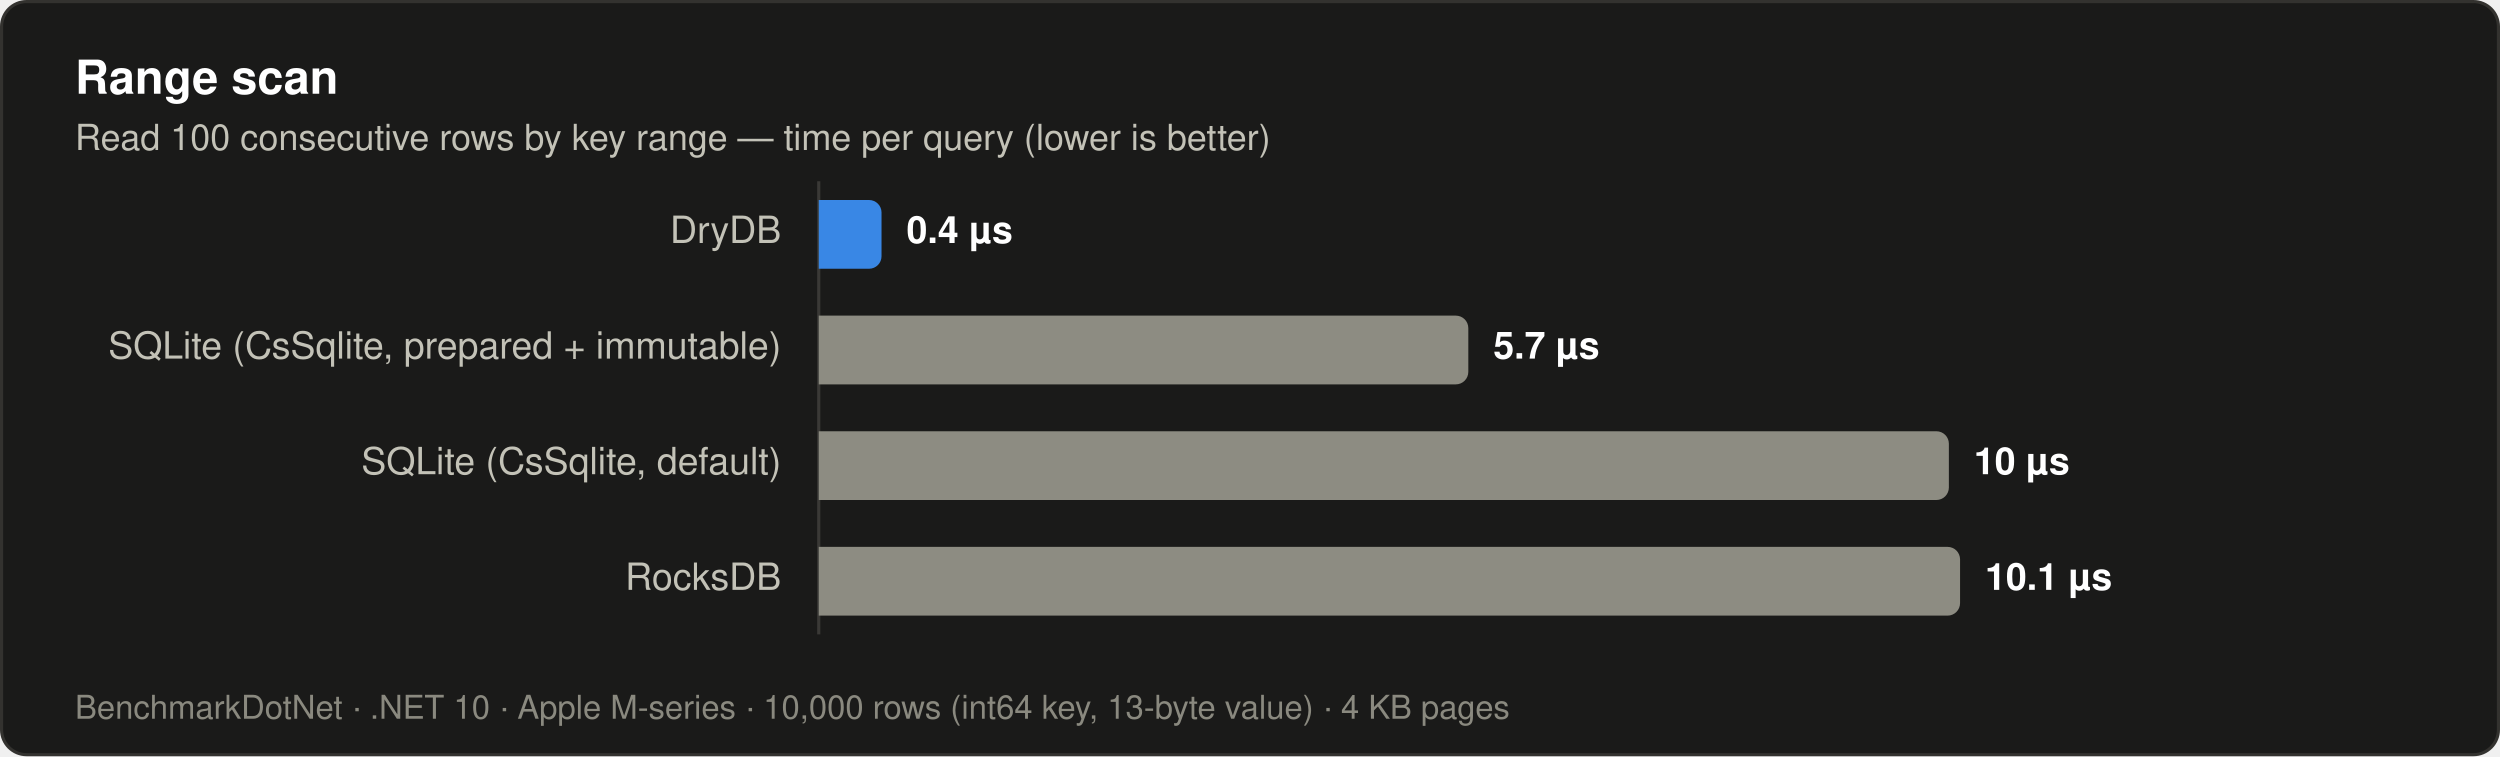
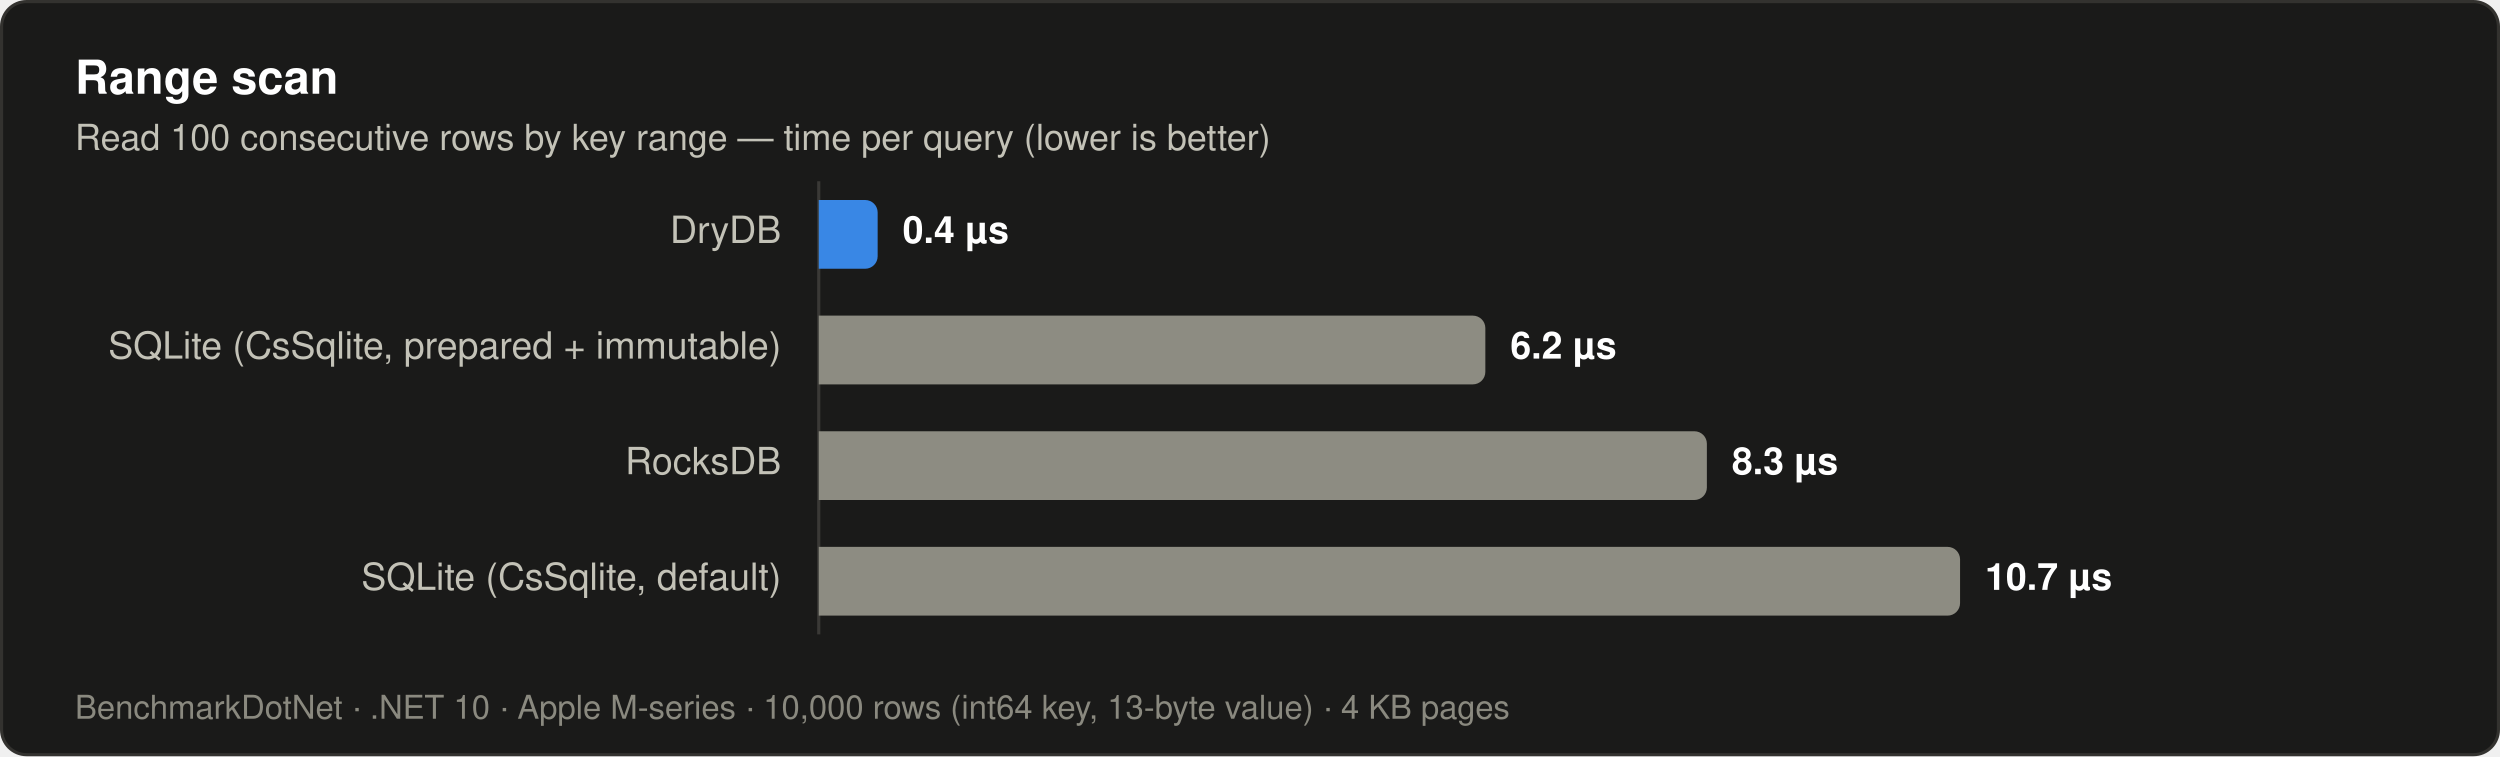
<svg xmlns="http://www.w3.org/2000/svg" viewBox="0 0 800 242" width="800" height="242" role="img" aria-label="Range scan benchmark">
  <rect x="0.5" y="0.5" width="799" height="241" rx="8" fill="#1a1a19" stroke="#33322f" />
  <g font-family="ui-sans-serif, -apple-system, 'Segoe UI', Helvetica, Arial, sans-serif">
    <text x="24" y="30" font-size="15" font-weight="600" fill="#ffffff">Range scan</text>
    <text x="24" y="48" font-size="11.5" fill="#c3c2b7">Read 100 consecutive rows by key range — time per query (lower is better)</text>
    <line x1="262" y1="58" x2="262" y2="203" stroke="#3a3936" stroke-width="1" />
    <text x="250" y="75" text-anchor="end" dominant-baseline="central" font-size="12" fill="#c3c2b7">DryDB</text>
-     <path d="M262 64 h16.09 a4 4 0 0 1 4 4 v14 a4 4 0 0 1 -4 4 h-16.09 Z" fill="#3987e5" />
-     <text x="290.094" y="75" dominant-baseline="central" font-size="12" font-weight="600" fill="#ffffff">0.4 µs</text>
+     <path d="M262 64 h14.85 a4 4 0 0 1 4 4 v14 a4 4 0 0 1 -4 4 h-14.85 Z" fill="#3987e5" />
+     <text x="288.854" y="75" dominant-baseline="central" font-size="12" font-weight="600" fill="#ffffff">0.4 µs</text>
    <text x="250" y="112" text-anchor="end" dominant-baseline="central" font-size="12" fill="#c3c2b7">SQLite (CsSqlite, prepared + immutable)</text>
-     <path d="M262 101 h203.86 a4 4 0 0 1 4 4 v14 a4 4 0 0 1 -4 4 h-203.86 Z" fill="#8d8c82" />
-     <text x="477.857" y="112" dominant-baseline="central" font-size="12" font-weight="600" fill="#ffffff">5.7 µs</text>
-     <text x="250" y="149" text-anchor="end" dominant-baseline="central" font-size="12" fill="#c3c2b7">SQLite (CsSqlite, default)</text>
-     <path d="M262 138 h357.64 a4 4 0 0 1 4 4 v14 a4 4 0 0 1 -4 4 h-357.64 Z" fill="#8d8c82" />
-     <text x="631.644" y="149" dominant-baseline="central" font-size="12" font-weight="600" fill="#ffffff">10 µs</text>
-     <text x="250" y="186" text-anchor="end" dominant-baseline="central" font-size="12" fill="#c3c2b7">RocksDB</text>
+     <path d="M262 101 h209.31 a4 4 0 0 1 4 4 v14 a4 4 0 0 1 -4 4 h-209.31 Z" fill="#8d8c82" />
+     <text x="483.305" y="112" dominant-baseline="central" font-size="12" font-weight="600" fill="#ffffff">6.2 µs</text>
+     <text x="250" y="149" text-anchor="end" dominant-baseline="central" font-size="12" fill="#c3c2b7">RocksDB</text>
+     <path d="M262 138 h280.20 a4 4 0 0 1 4 4 v14 a4 4 0 0 1 -4 4 h-280.20 Z" fill="#8d8c82" />
+     <text x="554.199" y="149" dominant-baseline="central" font-size="12" font-weight="600" fill="#ffffff">8.3 µs</text>
+     <text x="250" y="186" text-anchor="end" dominant-baseline="central" font-size="12" fill="#c3c2b7">SQLite (CsSqlite, default)</text>
    <path d="M262 175 h361.22 a4 4 0 0 1 4 4 v14 a4 4 0 0 1 -4 4 h-361.22 Z" fill="#8d8c82" />
-     <text x="635.22" y="186" dominant-baseline="central" font-size="12" font-weight="600" fill="#ffffff">10.1 µs</text>
+     <text x="635.22" y="186" dominant-baseline="central" font-size="12" font-weight="600" fill="#ffffff">10.7 µs</text>
    <text x="24" y="230" font-size="10.5" fill="#8a897f">BenchmarkDotNet · .NET 10 · Apple M-series · 10,000 rows (int64 key, 13-byte value) · 4 KB pages</text>
  </g>
</svg>
